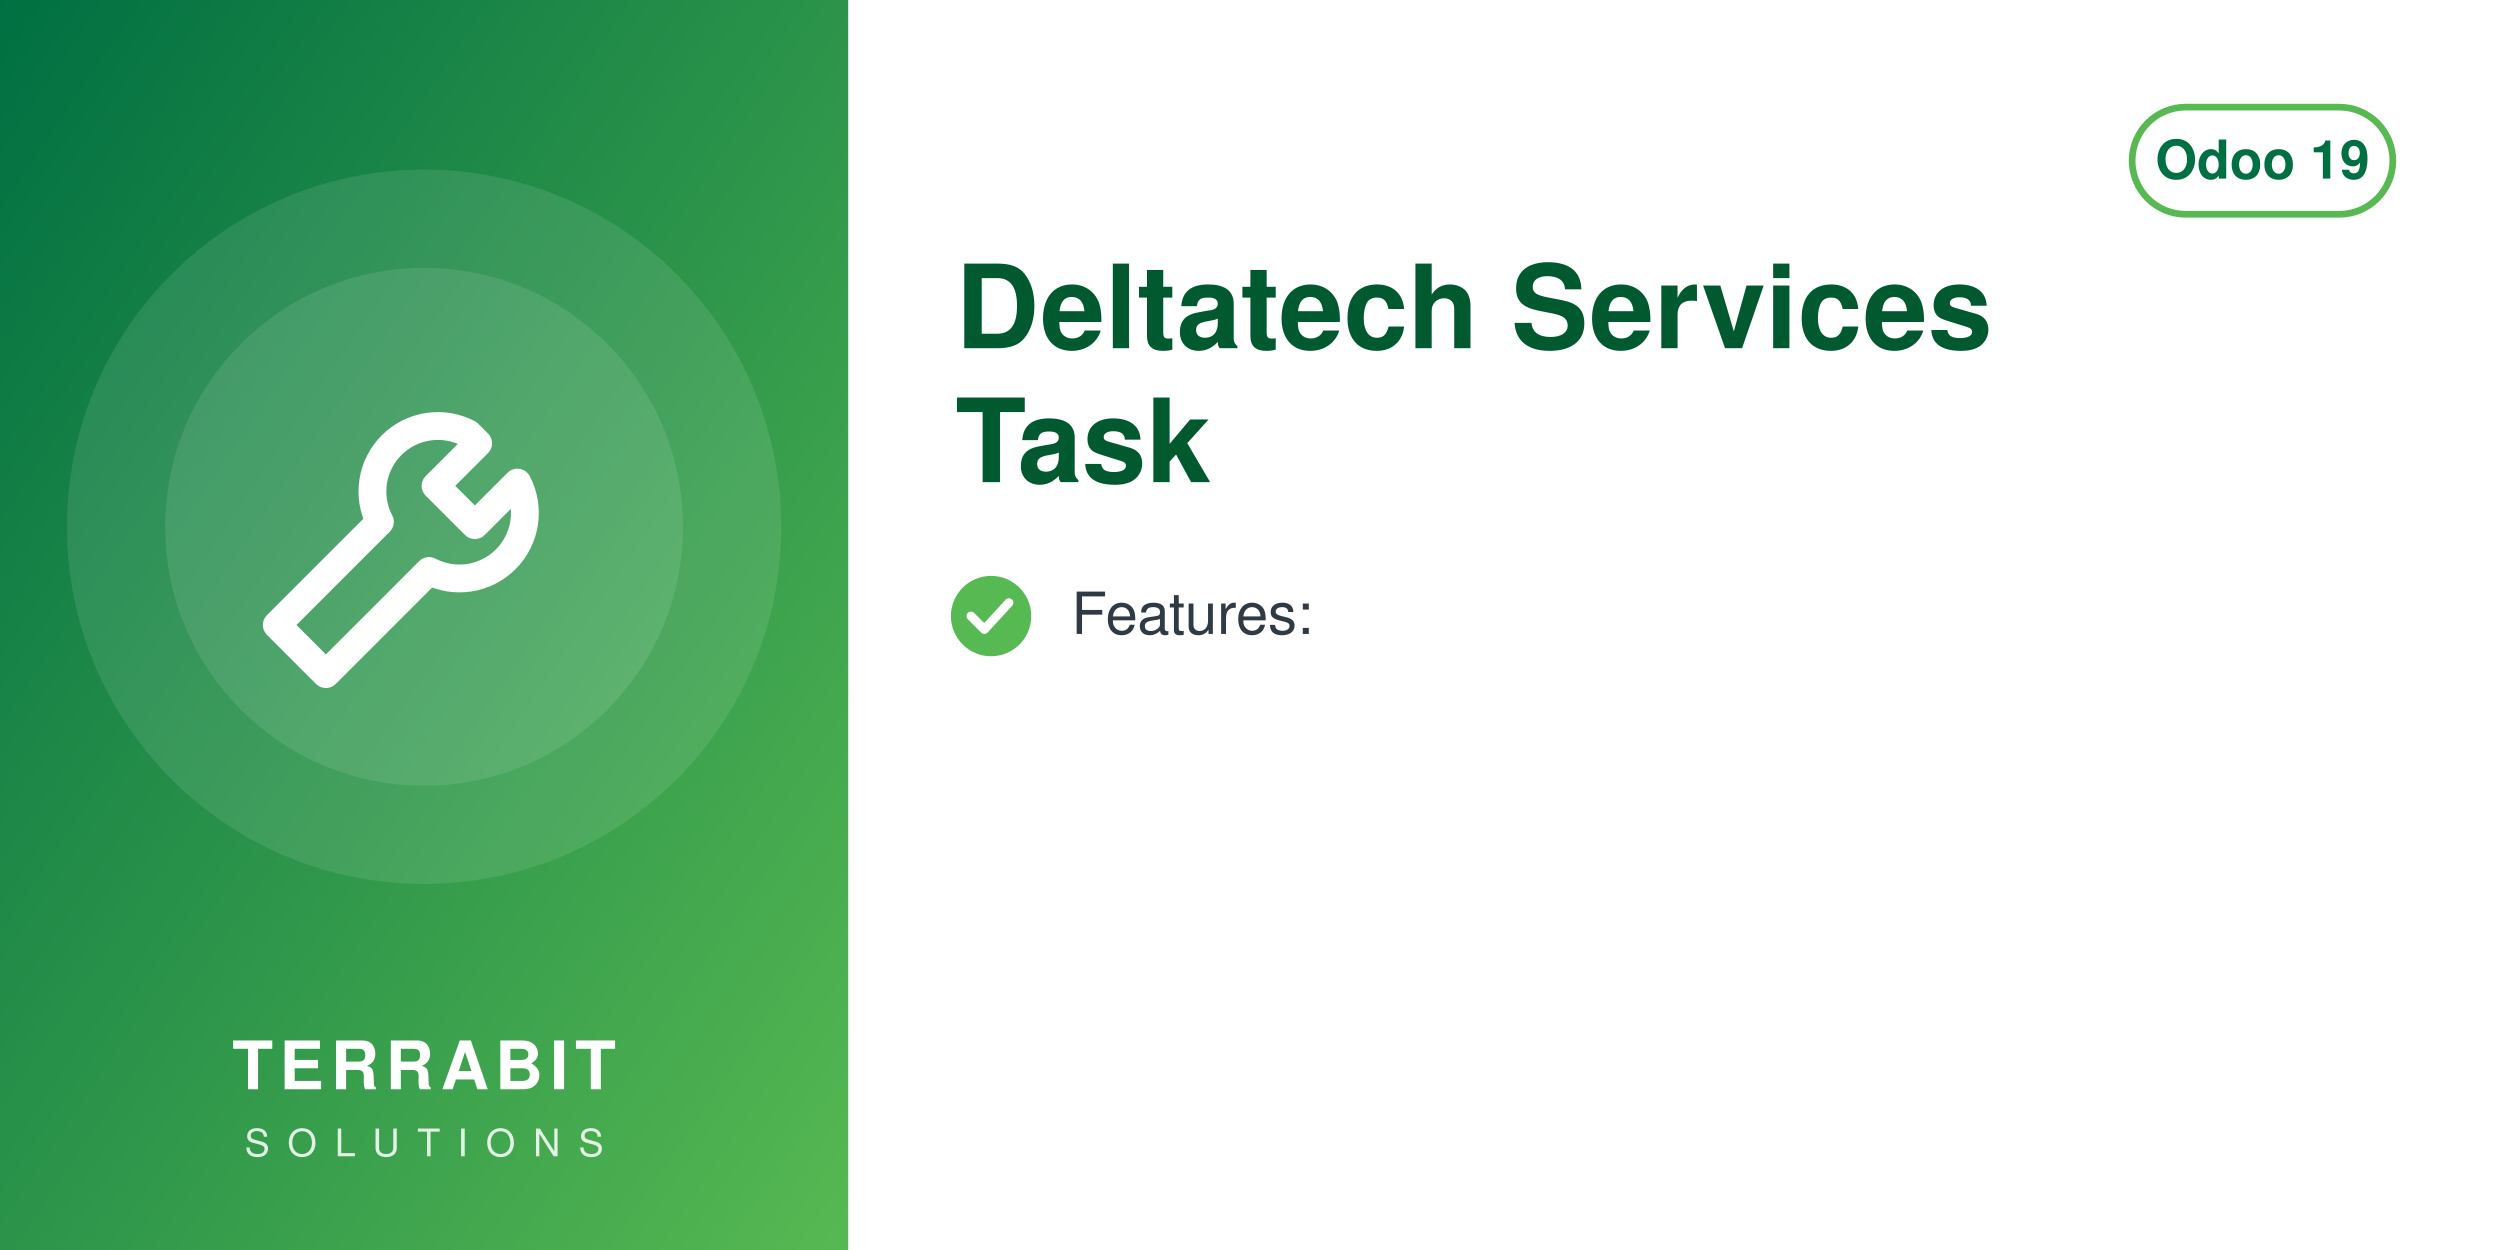
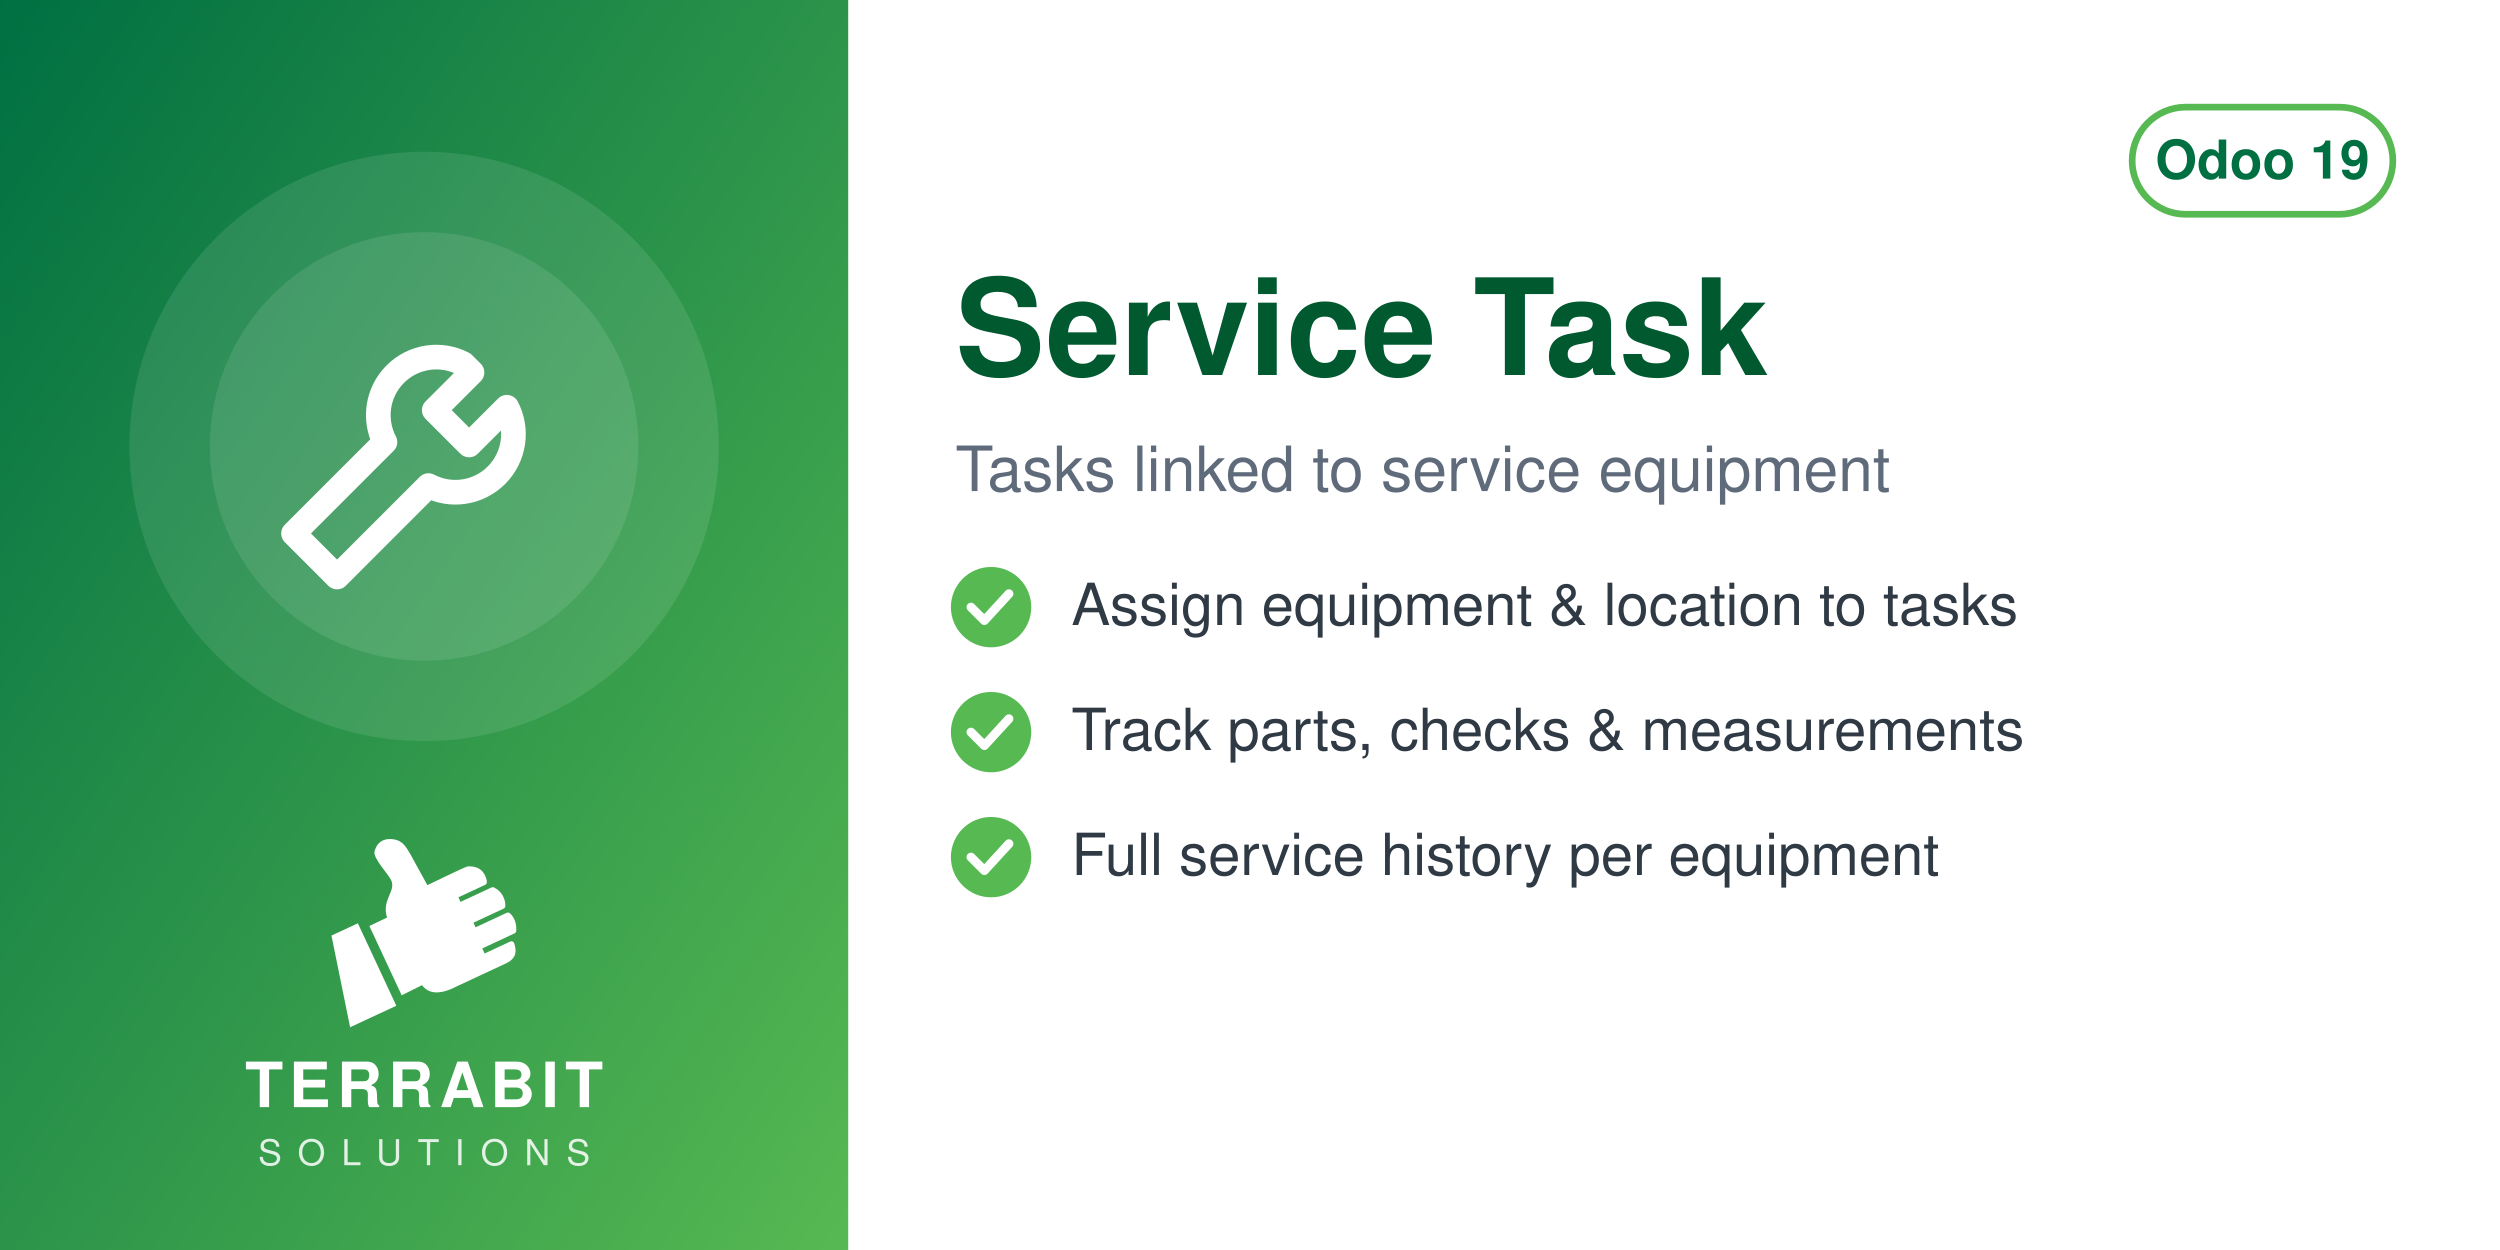
<svg xmlns="http://www.w3.org/2000/svg" width="560" height="280" viewBox="0 0 560 280">
  <defs>
    <linearGradient id="g" x1="0" y1="0" x2="1" y2="1">
      <stop offset="0" stop-color="#006F42" />
      <stop offset="1" stop-color="#57B952" />
    </linearGradient>
  </defs>
  <rect width="560" height="280" fill="#FFFFFF" />
  <rect width="190" height="280" fill="url(#g)" />
-   <circle cx="95.0" cy="118" r="80" fill="white" opacity="0.10" />
-   <circle cx="95.0" cy="118" r="58" fill="white" opacity="0.10" />
-   <svg x="51.0" y="74.0" width="88" height="88" viewBox="0 0 24 24">
+   <circle cx="95.0" cy="100" r="66" fill="white" opacity="0.10" />
+   <circle cx="95.0" cy="100" r="48" fill="white" opacity="0.10" />
+   <svg x="56.0" y="61.0" width="78" height="78" viewBox="0 0 24 24">
    <g fill="none" stroke="white" stroke-width="1.7" stroke-linecap="round" stroke-linejoin="round">
      <path d="M14.7 6.3a4 4 0 0 0-5.4 5.4L3 18l3 3 6.3-6.3a4 4 0 0 0 5.4-5.4l-2.6 2.6-2.4-2.4 2.6-2.6z" />
    </g>
  </svg>
-   <text x="95.0" y="244" text-anchor="middle" font-family="Helvetica,Arial,sans-serif" font-size="15" font-weight="800" letter-spacing="1.5" fill="white">TERRABIT</text>
-   <text x="95.0" y="259" text-anchor="middle" font-family="Helvetica,Arial,sans-serif" font-size="8.5" font-weight="500" letter-spacing="4" fill="white" opacity="0.85">SOLUTIONS</text>
+   <svg x="72.0" y="186" width="46" height="46" viewBox="4045 2535 3400 3400" preserveAspectRatio="xMidYMid meet">
+     <path fill="#FFFFFF" d="M4648.32 4073.59l636.59 1365.17 -765.09 355.96 -308.63 -1517.87 437.13 -203.26zm725.61 1192.32l336.75 -167.88c105.65,140.85 282.69,170.72 576.82,18.8l819.92 -382.33c181.4,-90.13 164.26,-214.57 130.07,-328.43 -4.28,-14.25 -13.68,-24.81 -27.34,-30.7 -13.67,-5.89 -27.61,-5.11 -41.09,1.18l-422.32 196.93 -39.04 -83.72 538.07 -250.91c16.64,-7.76 24.7,-27.69 25.58,-46.04 6.48,-134.33 -44.36,-230.89 -105.84,-285.23 -15.2,-13.44 -35.71,-15.59 -54.12,-7l-513.92 239.64 -35.6 -76.34 506.31 -236.1c17.69,-8.25 22.52,-36.93 21.83,-56.45 -4.1,-117.31 -67.62,-232.74 -187.72,-290.66 -13.94,-6.72 -28.64,-6.36 -42.69,0.19l-511.21 238.38 -35.37 -75.86 448.98 -209.36c20.44,-9.53 25.81,-42.28 21.02,-64.32 -41.02,-189.07 -167.92,-247.8 -318.14,-237.87 -29.39,1.94 -589.86,273.16 -665.95,310.54l-281.84 -513.57c-59.06,-93.13 -112.7,-221.7 -276.47,-245.13 -211.24,-30.22 -291.56,94.38 -316.89,203.13 -25.32,108.75 223.84,365.99 276.05,473.69 85.52,184.27 -161.86,318.11 -68.41,617.99l-292.54 139.94 535.09 1147.51z" />
+   </svg>
+   <text x="95.0" y="248" text-anchor="middle" font-family="Helvetica,Arial,sans-serif" font-size="14" font-weight="800" letter-spacing="1.4" fill="white">TERRABIT</text>
+   <text x="95.0" y="261" text-anchor="middle" font-family="Helvetica,Arial,sans-serif" font-size="8" font-weight="500" letter-spacing="3.6" fill="white" opacity="0.85">SOLUTIONS</text>
  <g>
    <rect x="477.6" y="24" width="58.4" height="24" rx="12" fill="none" stroke="#57B952" stroke-width="1.5" />
    <text x="506.8" y="40" text-anchor="middle" font-family="Helvetica,Arial,sans-serif" font-size="12" font-weight="700" fill="#006F42">Odoo 19</text>
  </g>
-   <text x="214" y="78" font-family="Helvetica,Arial,sans-serif" font-size="26" font-weight="700" fill="#00592F">Deltatech Services</text>
-   <text x="214" y="108" font-family="Helvetica,Arial,sans-serif" font-size="26" font-weight="700" fill="#00592F">Task</text>
-   <circle cx="222" cy="138" r="9" fill="#57B952" />
-   <path d="M217.5 138 l3 3 l5.5 -6" fill="none" stroke="white" stroke-width="2" stroke-linecap="round" stroke-linejoin="round" />
-   <text x="240" y="142" font-family="Helvetica,Arial,sans-serif" font-size="13" fill="#2F3A45">Features:</text>
+   <text x="214" y="84" font-family="Helvetica,Arial,sans-serif" font-size="30" font-weight="700" fill="#00592F">Service Task</text>
+   <text x="214" y="110" font-family="Helvetica,Arial,sans-serif" font-size="14" fill="#5F6B7A">Tasks linked to service equipment</text>
+   <circle cx="222" cy="136" r="9" fill="#57B952" />
+   <path d="M217.5 136 l3 3 l5.5 -6" fill="none" stroke="white" stroke-width="2" stroke-linecap="round" stroke-linejoin="round" />
+   <text x="240" y="140" font-family="Helvetica,Arial,sans-serif" font-size="13" fill="#2F3A45">Assign equipment &amp; location to tasks</text>
+   <circle cx="222" cy="164" r="9" fill="#57B952" />
+   <path d="M217.5 164 l3 3 l5.5 -6" fill="none" stroke="white" stroke-width="2" stroke-linecap="round" stroke-linejoin="round" />
+   <text x="240" y="168" font-family="Helvetica,Arial,sans-serif" font-size="13" fill="#2F3A45">Track parts, checks &amp; measurements</text>
+   <circle cx="222" cy="192" r="9" fill="#57B952" />
+   <path d="M217.5 192 l3 3 l5.5 -6" fill="none" stroke="white" stroke-width="2" stroke-linecap="round" stroke-linejoin="round" />
+   <text x="240" y="196" font-family="Helvetica,Arial,sans-serif" font-size="13" fill="#2F3A45">Full service history per equipment</text>
</svg>
